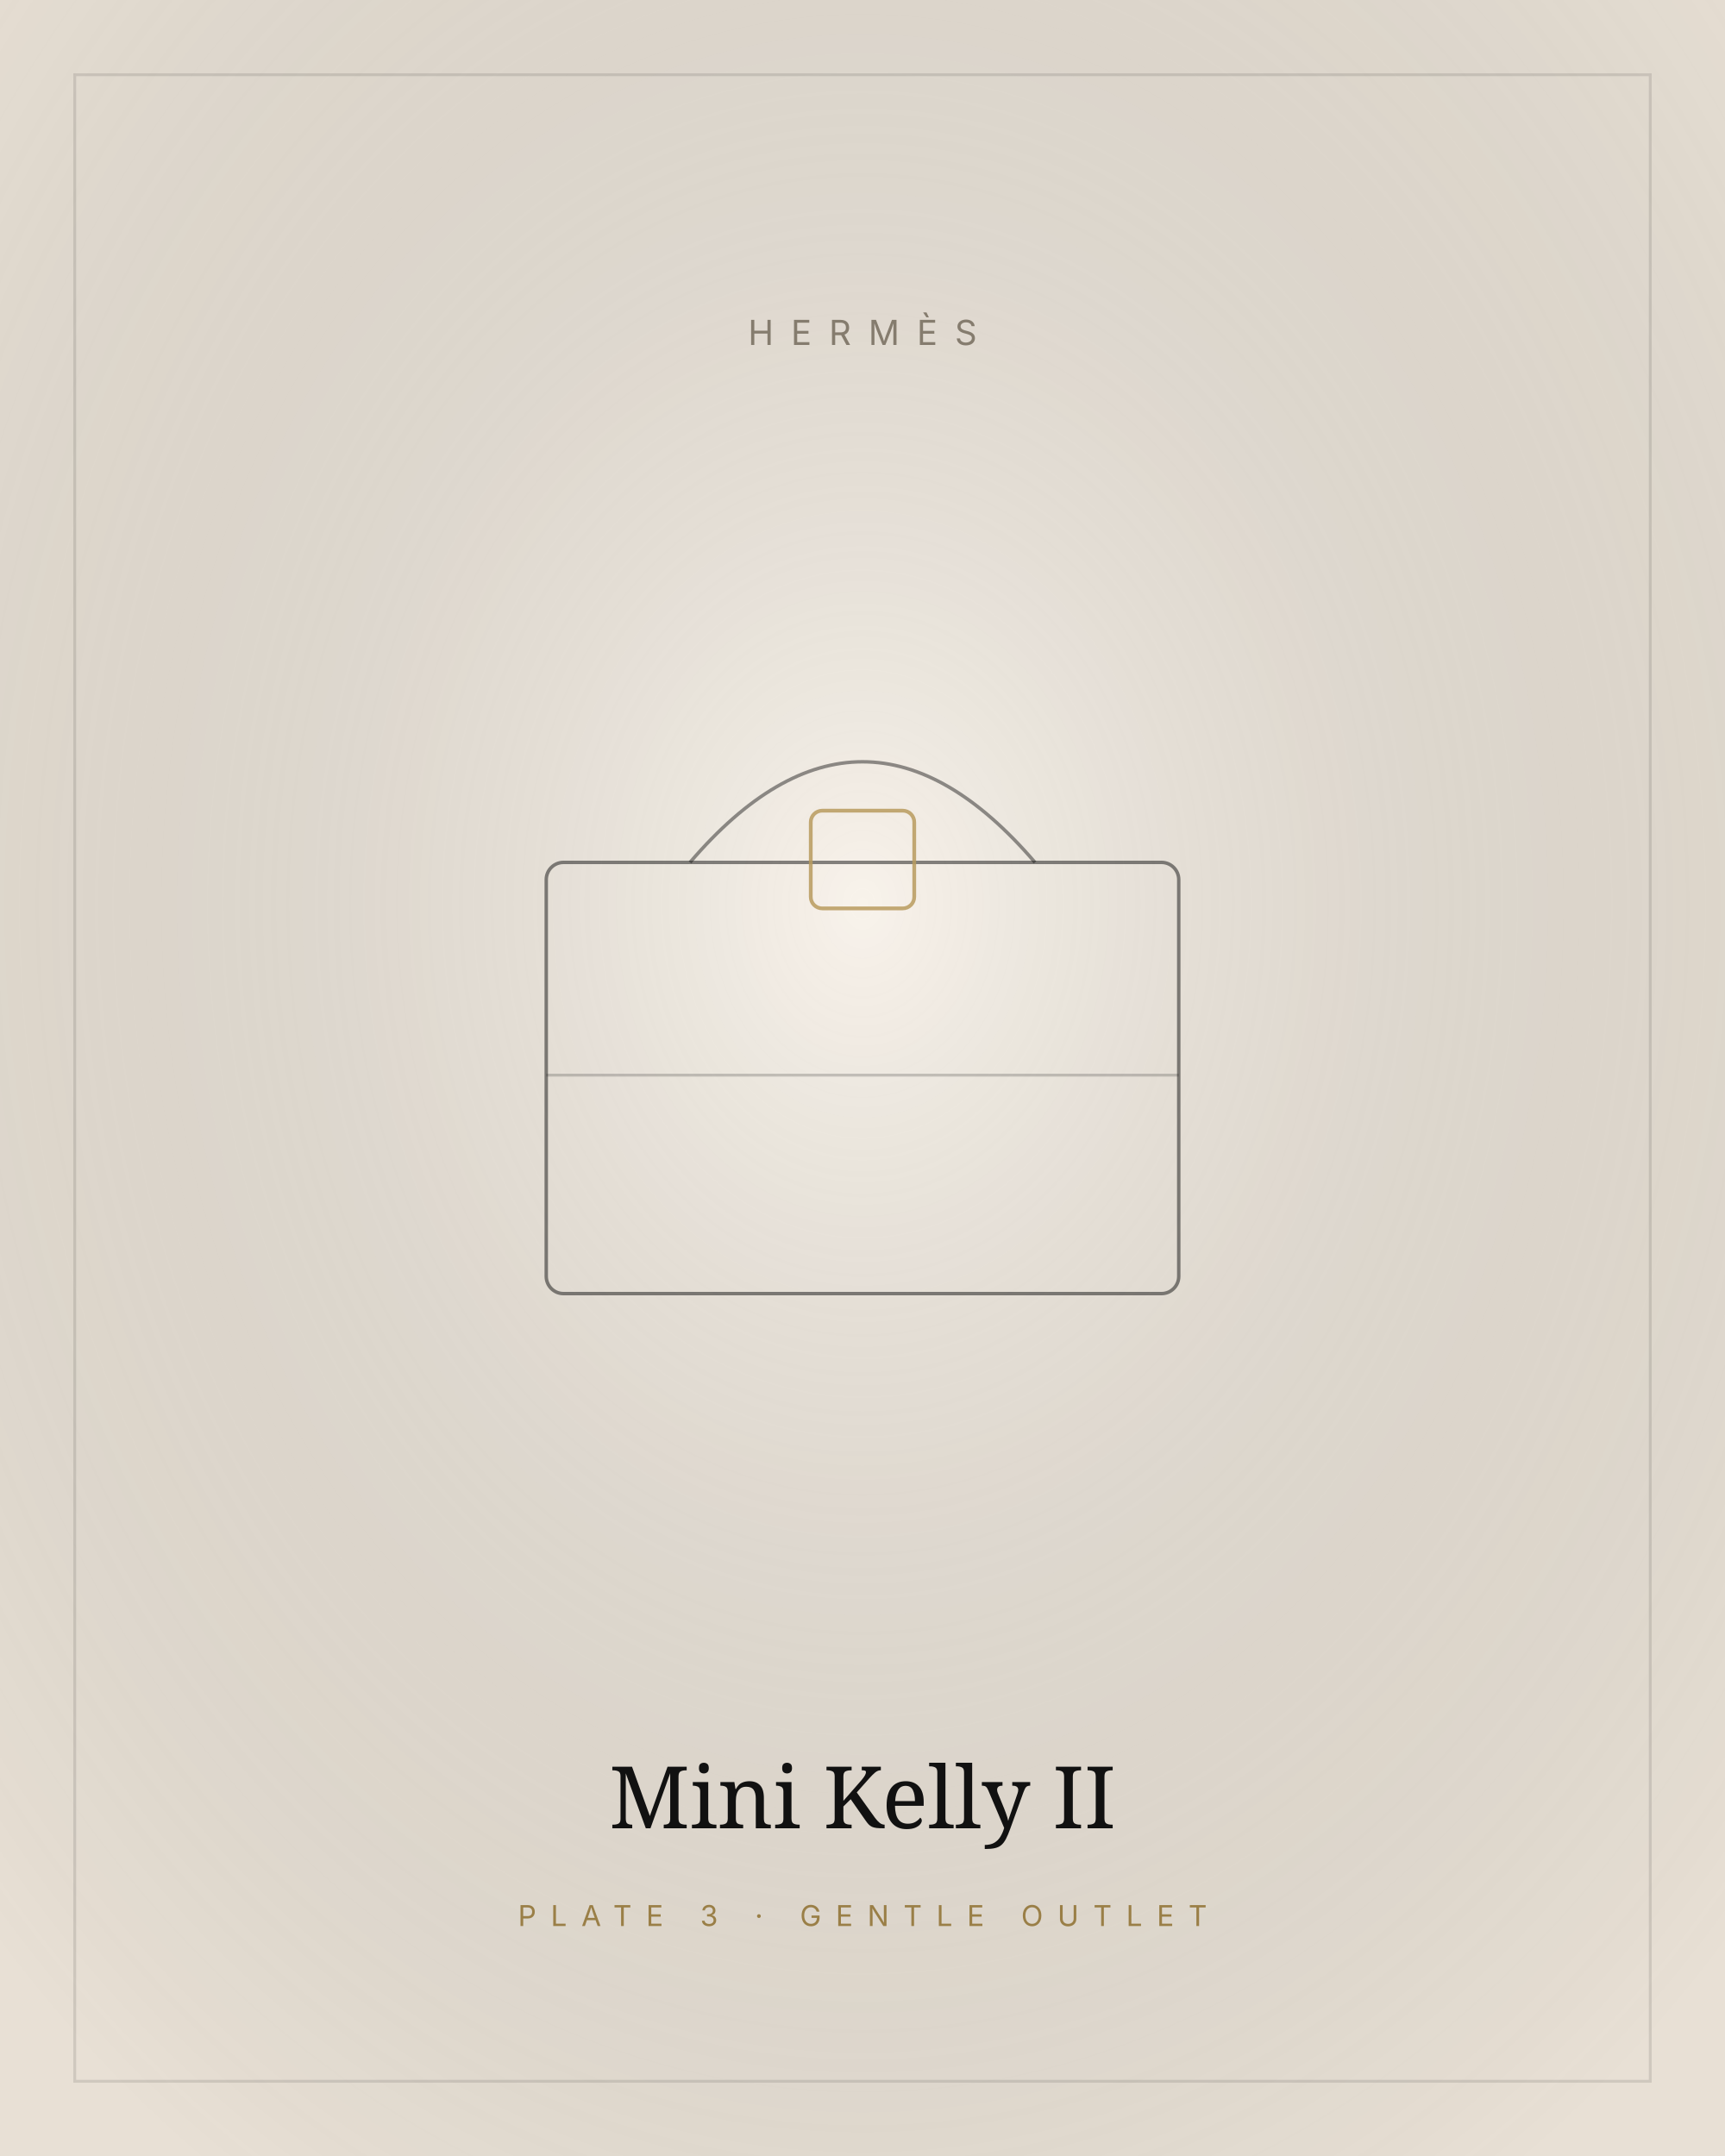
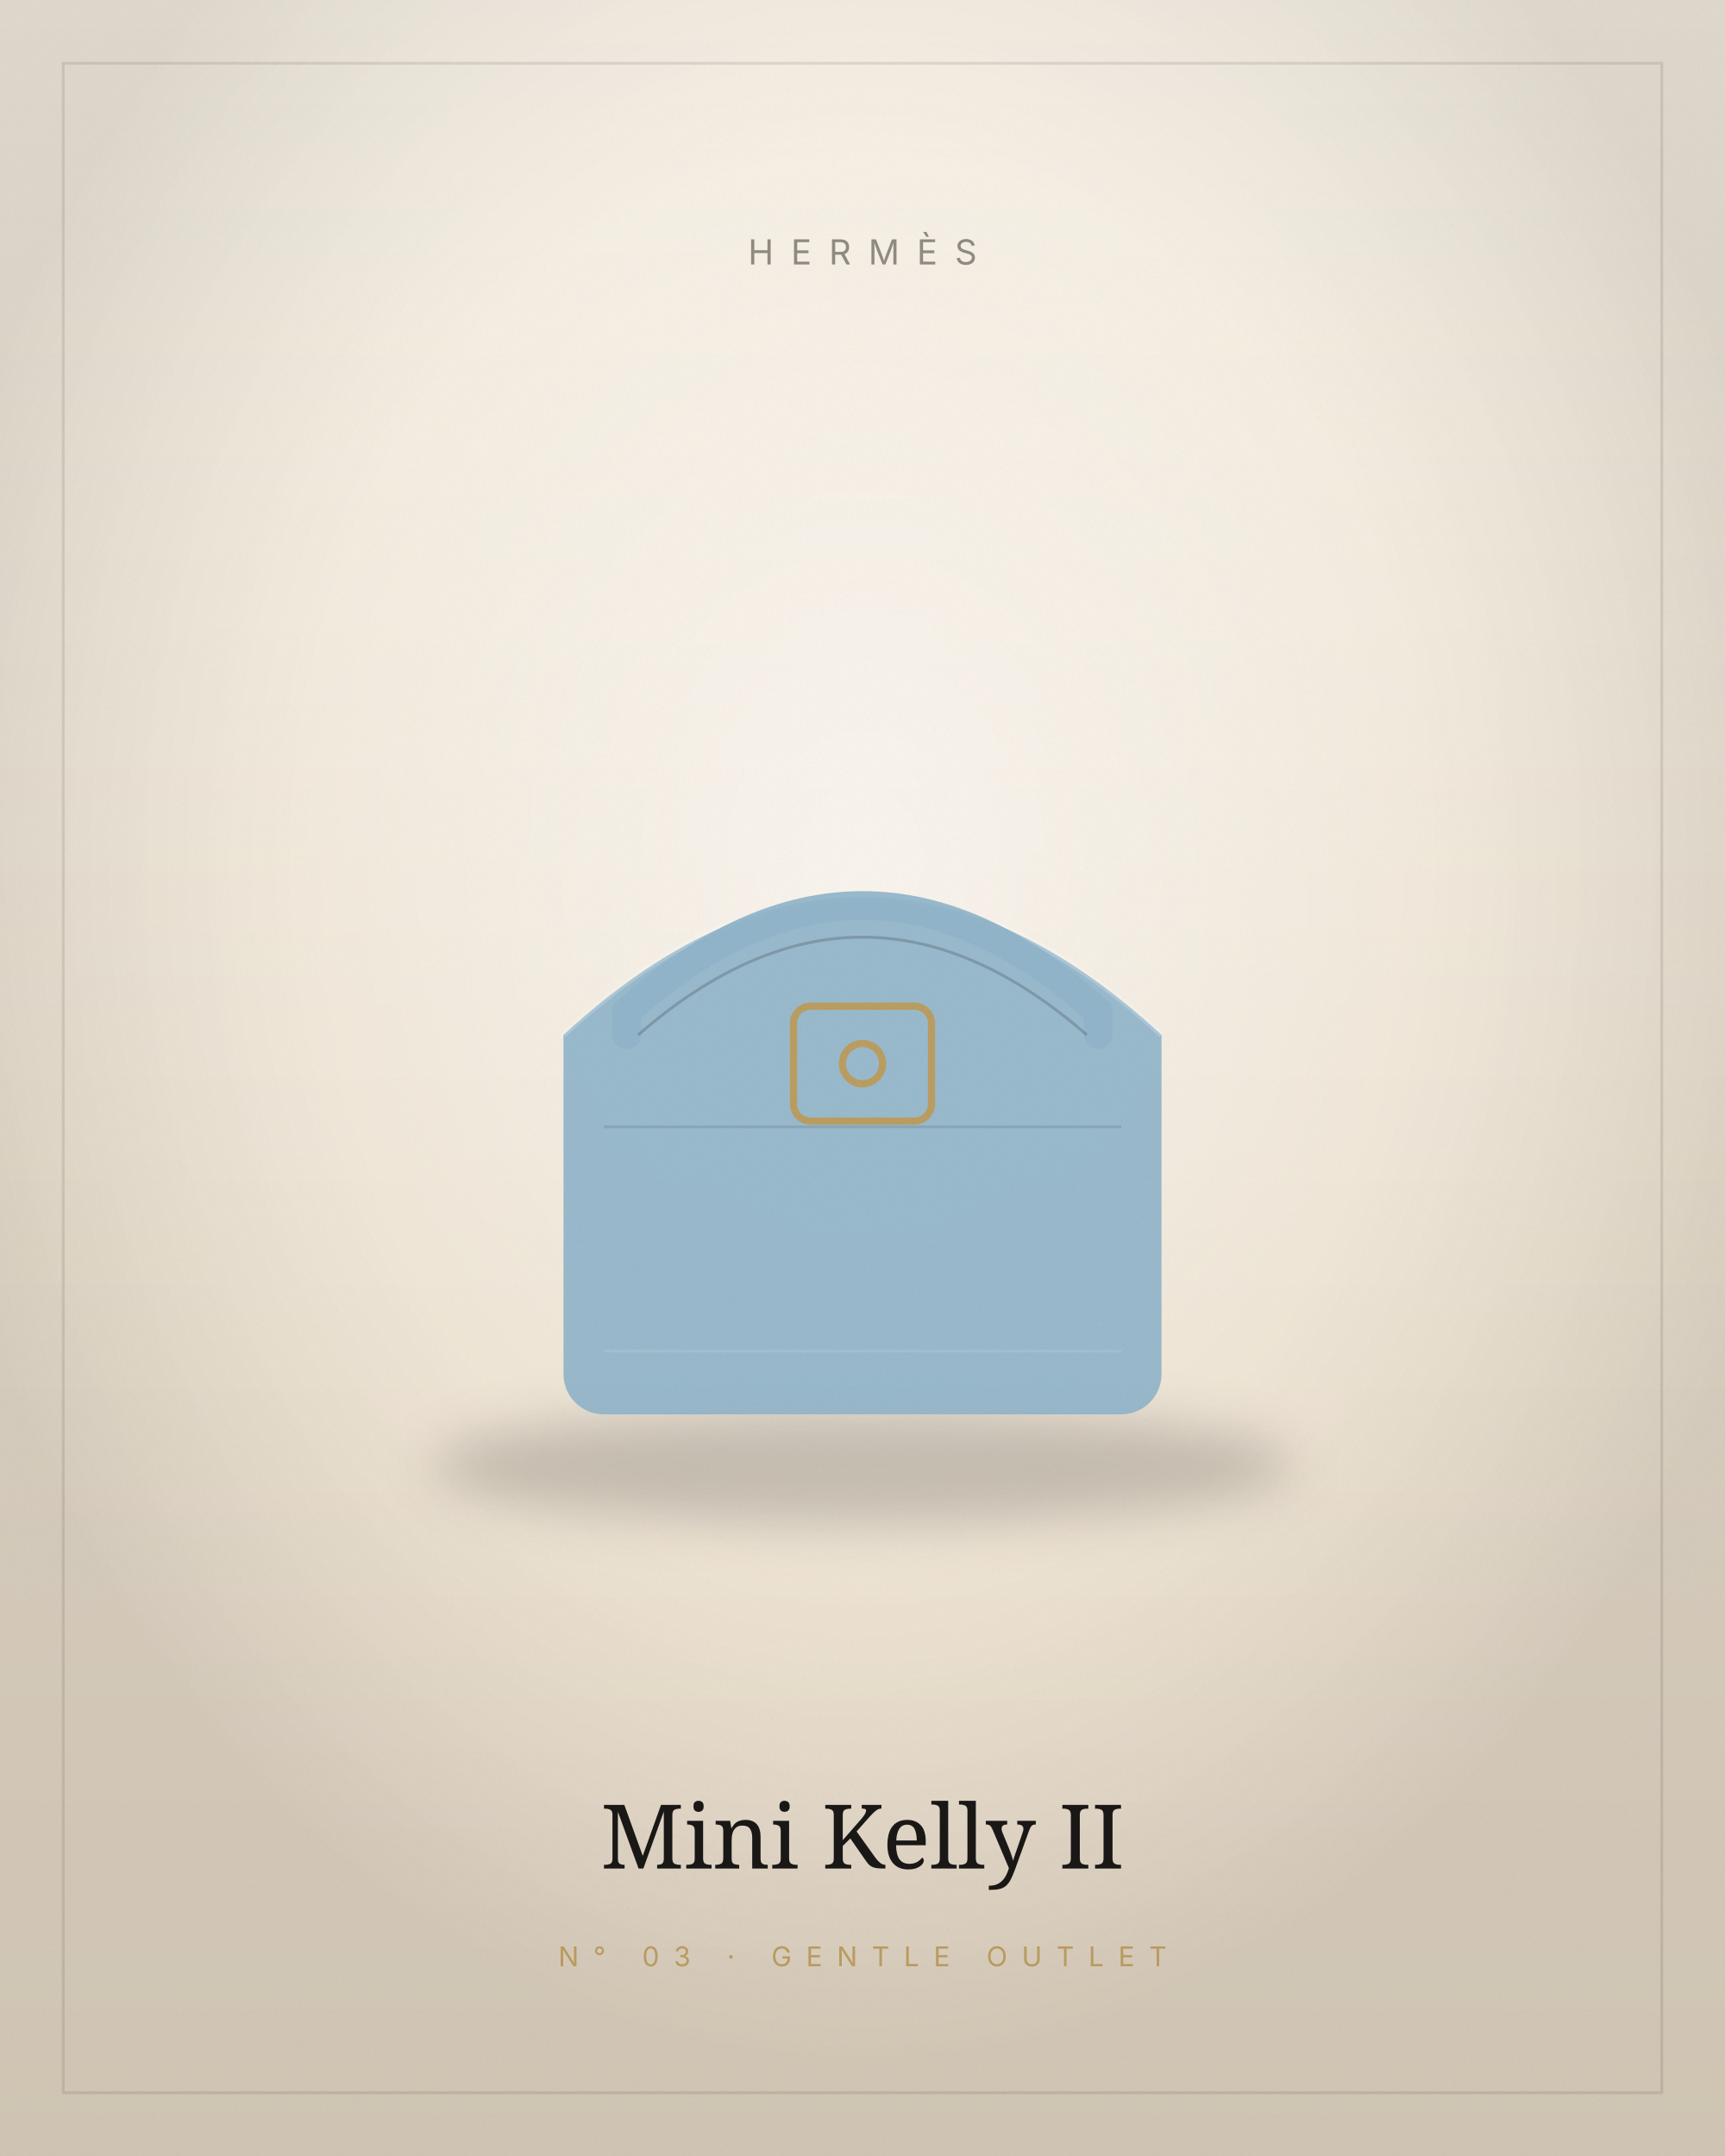
<svg xmlns="http://www.w3.org/2000/svg" width="600" height="750" viewBox="0 0 600 750">
  <defs>
-     <radialGradient id="v" cx="50%" cy="42%" r="70%">
-       <stop offset="0" stop-color="#ffffff" stop-opacity="0.35" />
-       <stop offset="1" stop-color="#000000" stop-opacity="0.05" />
+     <linearGradient id="bg" x1="0" y1="0" x2="0" y2="1">
+       <stop offset="0" stop-color="#f6efe3" />
+       <stop offset="1" stop-color="#e7dac6" />
+     </linearGradient>
+     <radialGradient id="spot" cx="50%" cy="40%" r="55%">
+       <stop offset="0" stop-color="#ffffff" stop-opacity="0.55" />
+       <stop offset="0.6" stop-color="#ffffff" stop-opacity="0.08" />
+       <stop offset="1" stop-color="#000000" stop-opacity="0.10" />
    </radialGradient>
+     <filter id="soft" x="-50%" y="-50%" width="200%" height="200%">
+       <feGaussianBlur stdDeviation="9" />
+     </filter>
+     <filter id="grain">
+       <feTurbulence type="fractalNoise" baseFrequency="0.9" numOctaves="2" stitchTiles="stitch" />
+       <feColorMatrix type="saturate" values="0" />
+     </filter>
  </defs>
-   <rect width="600" height="750" fill="#f4ece0" />
-   <rect width="600" height="750" fill="url(#v)" />
-   <rect x="26" y="26" width="548" height="698" fill="none" stroke="rgba(17,17,17,0.12)" />
-   <rect x="190" y="300" width="220" height="150" rx="6" fill="none" stroke="rgba(17,17,17,0.5)" stroke-width="1.2" />
-   <path d="M240 300 q60 -70 120 0" fill="none" stroke="rgba(17,17,17,0.45)" stroke-width="1.2" />
-   <rect x="282" y="282" width="36" height="34" rx="4" fill="none" stroke="rgba(184,155,94,0.85)" stroke-width="1.3" />
-   <line x1="190" y1="374" x2="410" y2="374" stroke="rgba(17,17,17,0.2)" />
-   <text x="300" y="120" text-anchor="middle" font-family="Inter, Helvetica, sans-serif" font-size="12" fill="#857c6e" letter-spacing="6">HERMÈS</text>
-   <text x="300" y="636" text-anchor="middle" font-family="Georgia, 'Cormorant Garamond', serif" font-size="30" fill="#111111">Mini Kelly II</text>
-   <text x="300" y="670" text-anchor="middle" font-family="Inter, Helvetica, sans-serif" font-size="10" fill="#9a7f47" letter-spacing="5">PLATE 3 · GENTLE OUTLET</text>
+   <rect width="600" height="750" fill="url(#bg)" />
+   <rect width="600" height="750" fill="url(#spot)" />
+   <g>
+     <ellipse cx="300" cy="510" rx="150" ry="20" fill="rgba(20,16,10,0.18)" filter="url(#soft)" />
+     <path d="M196 360 q104 -96 208 0 v118 a14 14 0 0 1 -14 14 H210 a14 14 0 0 1 -14 -14 Z" fill="#8fb3c9" opacity="0.92" />
+     <path d="M196 360 q104 -96 208 0" fill="none" stroke="rgba(255,255,255,0.18)" stroke-width="2" />
+     <path d="M218 360 v-8 q82 -74 164 0 v8" fill="none" stroke="#8fb3c9" stroke-width="10" stroke-linecap="round" opacity="0.92" />
+     <path d="M222 360 q78 -68 156 0" fill="none" stroke="rgba(0,0,0,0.18)" stroke-width="1" />
+     <rect x="276" y="350" width="48" height="40" rx="6" fill="none" stroke="#b89b5e" stroke-width="2.5" />
+     <circle cx="300" cy="370" r="7" fill="none" stroke="#b89b5e" stroke-width="2.5" />
+     <line x1="210" y1="392" x2="390" y2="392" stroke="rgba(0,0,0,0.10)" stroke-width="1" />
+     <line x1="210" y1="470" x2="390" y2="470" stroke="rgba(255,255,255,0.10)" stroke-width="1" />
+   </g>
+   <rect width="600" height="750" filter="url(#grain)" opacity="0.05" />
+   <rect x="22" y="22" width="556" height="706" fill="none" stroke="rgba(20,16,10,0.10)" />
+   <text x="300" y="92" text-anchor="middle" font-family="Inter, Helvetica, sans-serif" font-size="12" letter-spacing="6" fill="rgba(20,16,10,0.45)">HERMÈS</text>
+   <text x="300" y="650" text-anchor="middle" font-family="Georgia, 'Cormorant Garamond', serif" font-size="31" fill="#1a1816">Mini Kelly II</text>
+   <text x="300" y="684" text-anchor="middle" font-family="Inter, Helvetica, sans-serif" font-size="9.5" letter-spacing="5" fill="#b89b5e">N° 03 · GENTLE OUTLET</text>
</svg>
